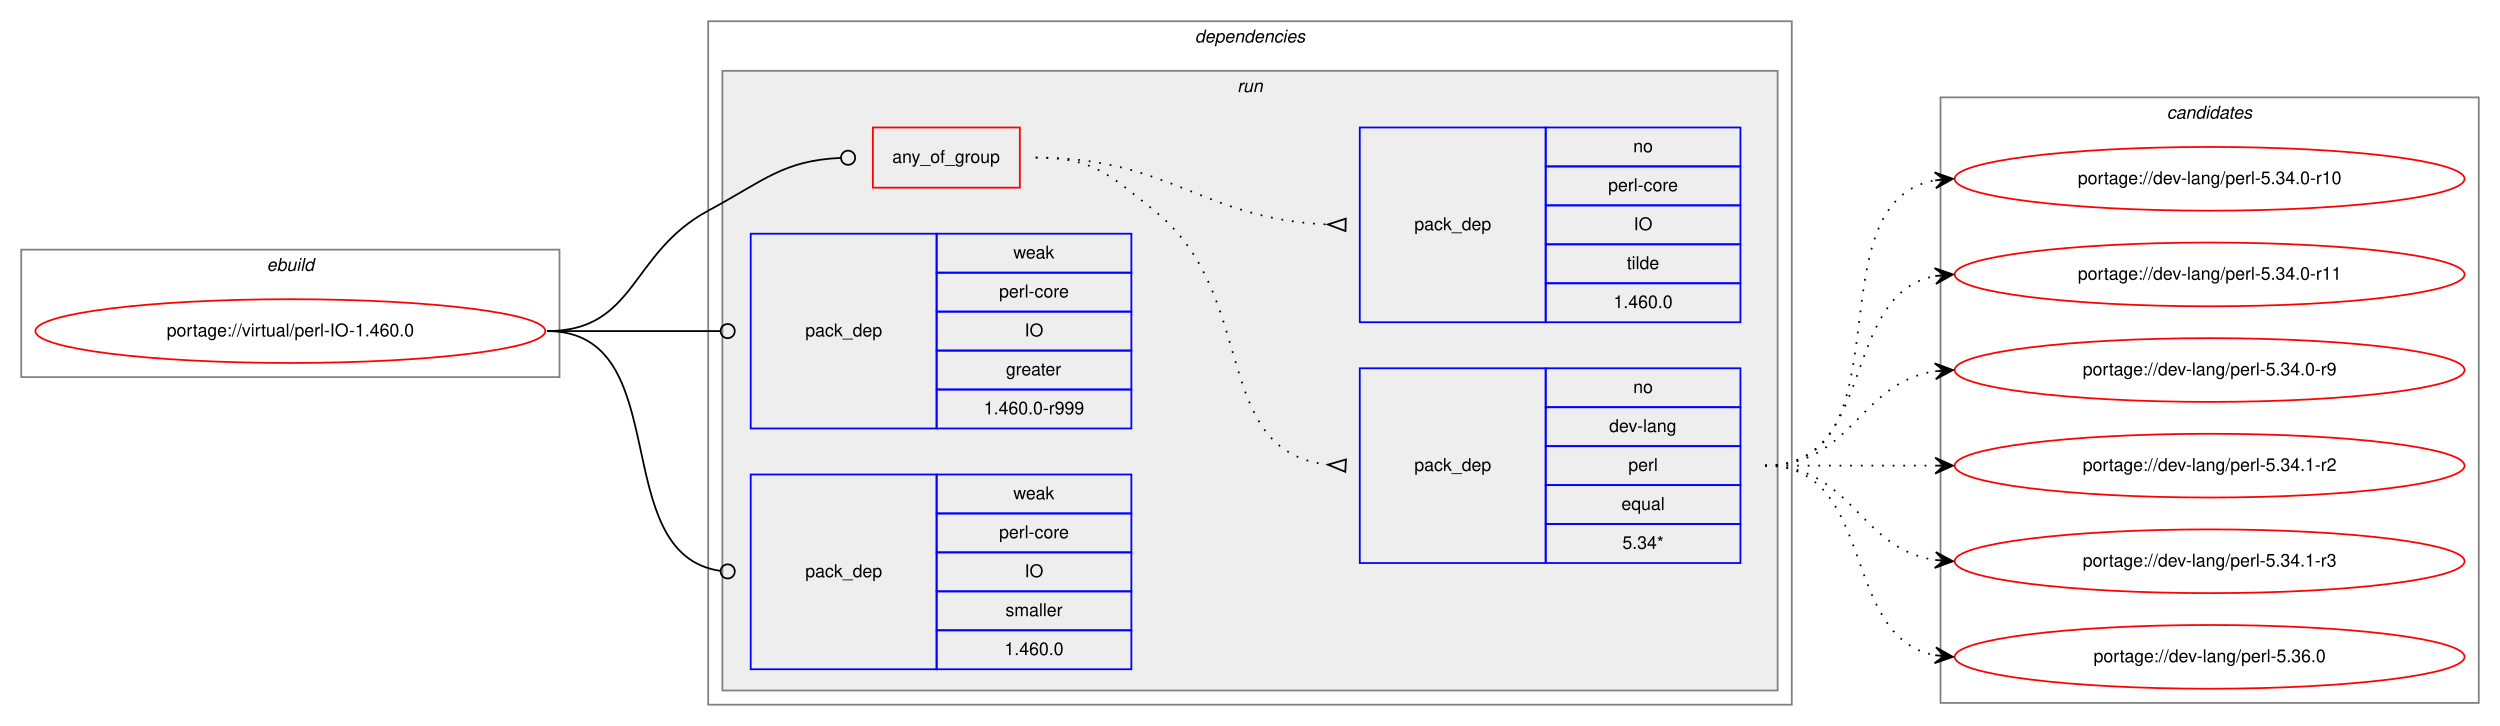
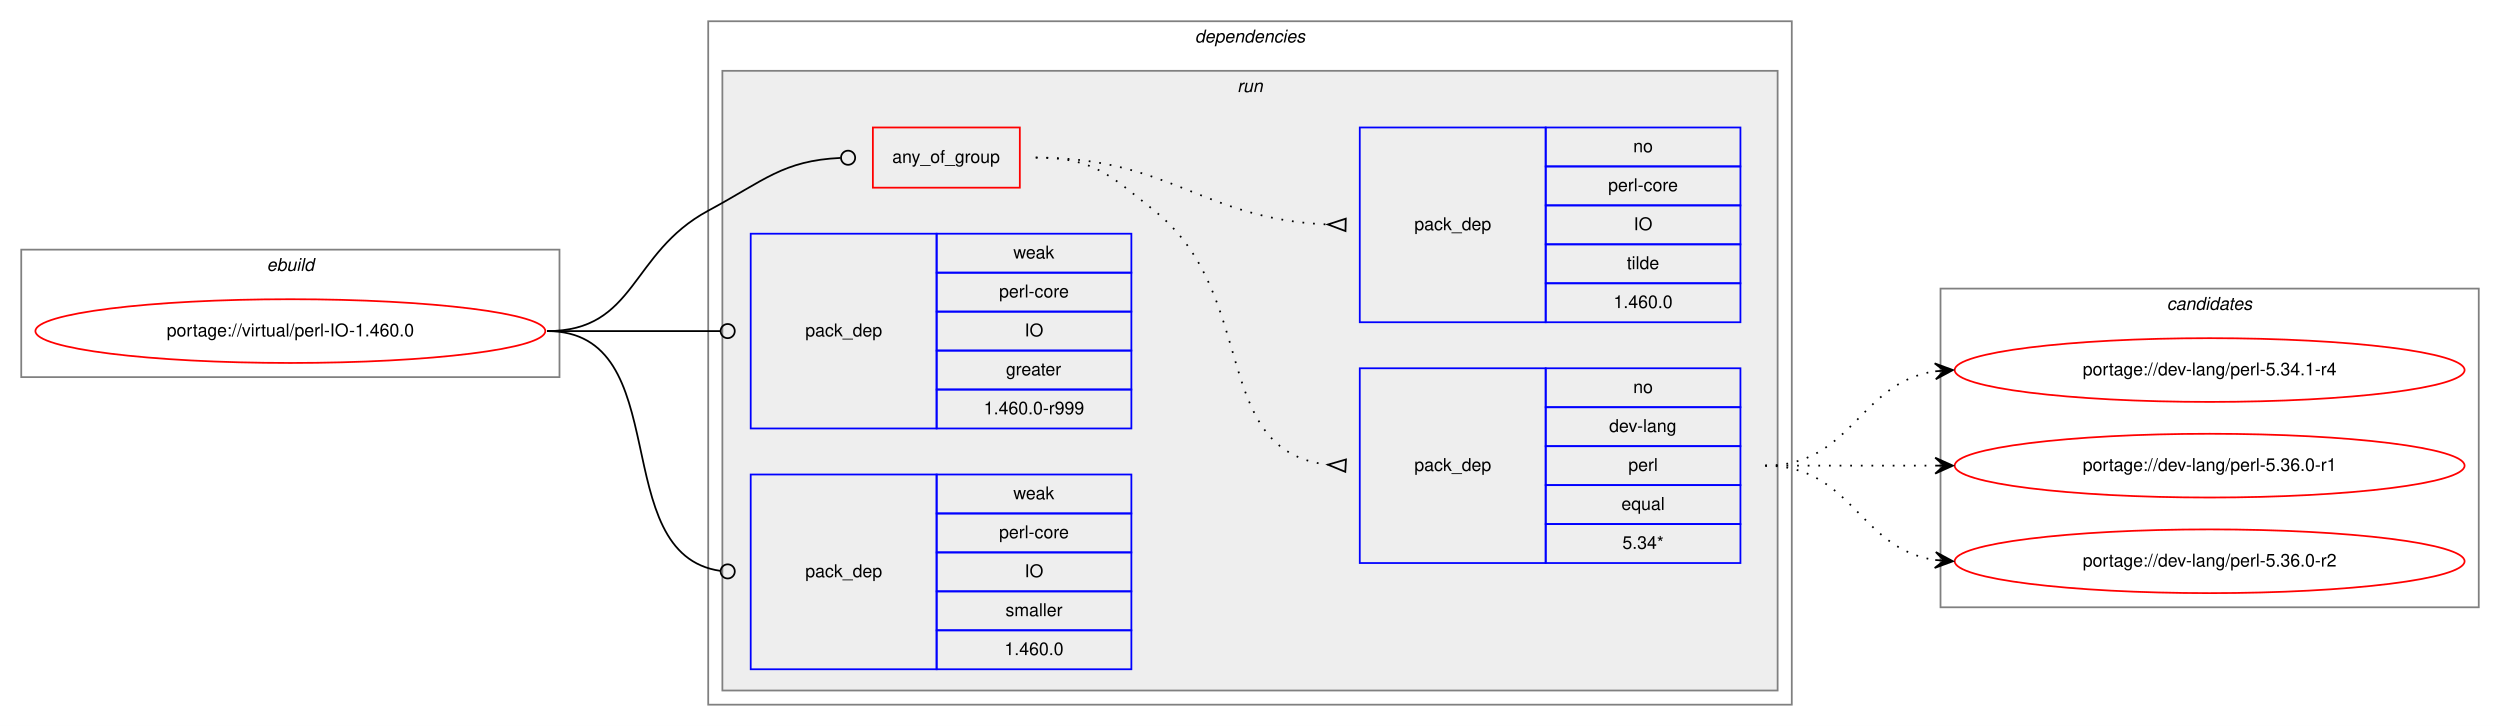
<svg xmlns="http://www.w3.org/2000/svg" xmlns:xlink="http://www.w3.org/1999/xlink" width="1412pt" height="410pt" viewBox="0.00 0.00 1412.00 410.00">
  <g id="graph0" class="graph" transform="scale(1 1) rotate(0) translate(4 406)">
    <polygon fill="white" stroke="transparent" points="-4,4 -4,-406 1408,-406 1408,4 -4,4" />
    <g id="clust1" class="cluster">
      <polygon fill="none" stroke="gray" points="8,-193 8,-265 312,-265 312,-193 8,-193" />
      <text text-anchor="start" x="146.66" y="-253" font-family="Helvetica,sans-Serif" font-style="italic" font-size="10.00">ebuild</text>
    </g>
    <g id="clust2" class="cluster">
      <polygon fill="none" stroke="gray" points="396,-8 396,-394 1008,-394 1008,-8 396,-8" />
      <text text-anchor="start" x="670.88" y="-382" font-family="Helvetica,sans-Serif" font-style="italic" font-size="10.00">dependencies</text>
    </g>
    <g id="clust5" class="cluster">
      <polygon fill="#eeeeee" stroke="gray" points="404,-16 404,-366 1000,-366 1000,-16 404,-16" />
      <text text-anchor="start" x="694.78" y="-354" font-family="Helvetica,sans-Serif" font-style="italic" font-size="10.00">run</text>
    </g>
    <g id="clust11" class="cluster">
-       <polygon fill="none" stroke="gray" points="1092,-9 1092,-351 1396,-351 1396,-9 1092,-9" />
-       <text text-anchor="start" x="1219.82" y="-339" font-family="Helvetica,sans-Serif" font-style="italic" font-size="10.00">candidates</text>
+       <polygon fill="none" stroke="gray" points="1092,-63 1092,-243 1396,-243 1396,-63 1092,-63" />
+       <text text-anchor="start" x="1219.82" y="-231" font-family="Helvetica,sans-Serif" font-style="italic" font-size="10.00">candidates</text>
    </g>
    <g id="node1" class="node">
      <g id="a_node1">
        <a xlink:href="../virtual/perl-IO-1.460.0.svg" xlink:title="portage://virtual/perl-IO-1.460.0">
          <ellipse fill="none" stroke="red" cx="160" cy="-219" rx="144" ry="18" />
          <text text-anchor="middle" x="160" y="-216" font-family="Helvetica,sans-Serif" font-size="10.00">portage://virtual/perl-IO-1.460.0</text>
        </a>
      </g>
    </g>
    <g id="node2" class="node">
      <polygon fill="none" stroke="red" points="489,-300 489,-334 572,-334 572,-300 489,-300" />
      <text text-anchor="start" x="499.93" y="-314" font-family="Helvetica,sans-Serif" font-size="10.00">any_of_group</text>
    </g>
    <g id="edge3" class="edge">
      <path fill="none" stroke="black" d="M305,-219C355.49,-219 351.55,-263.05 396,-287 427.97,-304.23 438.26,-315.27 470.74,-316.81" />
      <ellipse fill="none" stroke="black" cx="475" cy="-316.91" rx="4" ry="4" />
    </g>
    <g id="node5" class="node">
      <polygon fill="none" stroke="blue" points="420,-164 420,-274 525,-274 525,-164 420,-164" />
      <text text-anchor="start" x="450.82" y="-216" font-family="Helvetica,sans-Serif" font-size="10.00">pack_dep</text>
      <polygon fill="none" stroke="blue" points="525,-252 525,-274 635,-274 635,-252 525,-252" />
      <text text-anchor="start" x="568.33" y="-260" font-family="Helvetica,sans-Serif" font-size="10.00">weak</text>
      <polygon fill="none" stroke="blue" points="525,-230 525,-252 635,-252 635,-230 525,-230" />
      <text text-anchor="start" x="560.28" y="-238" font-family="Helvetica,sans-Serif" font-size="10.00">perl-core</text>
      <polygon fill="none" stroke="blue" points="525,-208 525,-230 635,-230 635,-208 525,-208" />
      <text text-anchor="start" x="574.72" y="-216" font-family="Helvetica,sans-Serif" font-size="10.00">IO</text>
      <polygon fill="none" stroke="blue" points="525,-186 525,-208 635,-208 635,-186 525,-186" />
      <text text-anchor="start" x="564.16" y="-194" font-family="Helvetica,sans-Serif" font-size="10.00">greater</text>
      <polygon fill="none" stroke="blue" points="525,-164 525,-186 635,-186 635,-164 525,-164" />
      <text text-anchor="start" x="551.66" y="-172" font-family="Helvetica,sans-Serif" font-size="10.00">1.460.0-r999</text>
    </g>
    <g id="edge4" class="edge">
      <path fill="none" stroke="black" d="M305,-219C349.26,-219 362.33,-219 402.82,-219" />
      <ellipse fill="none" stroke="black" cx="407" cy="-219" rx="4" ry="4" />
    </g>
    <g id="node6" class="node">
      <polygon fill="none" stroke="blue" points="420,-28 420,-138 525,-138 525,-28 420,-28" />
      <text text-anchor="start" x="450.82" y="-80" font-family="Helvetica,sans-Serif" font-size="10.00">pack_dep</text>
      <polygon fill="none" stroke="blue" points="525,-116 525,-138 635,-138 635,-116 525,-116" />
      <text text-anchor="start" x="568.33" y="-124" font-family="Helvetica,sans-Serif" font-size="10.00">weak</text>
      <polygon fill="none" stroke="blue" points="525,-94 525,-116 635,-116 635,-94 525,-94" />
      <text text-anchor="start" x="560.28" y="-102" font-family="Helvetica,sans-Serif" font-size="10.00">perl-core</text>
      <polygon fill="none" stroke="blue" points="525,-72 525,-94 635,-94 635,-72 525,-72" />
      <text text-anchor="start" x="574.72" y="-80" font-family="Helvetica,sans-Serif" font-size="10.00">IO</text>
      <polygon fill="none" stroke="blue" points="525,-50 525,-72 635,-72 635,-50 525,-50" />
      <text text-anchor="start" x="563.89" y="-58" font-family="Helvetica,sans-Serif" font-size="10.00">smaller</text>
      <polygon fill="none" stroke="blue" points="525,-28 525,-50 635,-50 635,-28 525,-28" />
      <text text-anchor="start" x="563.32" y="-36" font-family="Helvetica,sans-Serif" font-size="10.00">1.460.0</text>
    </g>
    <g id="edge5" class="edge">
      <path fill="none" stroke="black" d="M305,-219C378.79,-219 337.7,-92.91 402.97,-83.55" />
      <ellipse fill="none" stroke="black" cx="407.01" cy="-83.27" rx="4" ry="4" />
    </g>
    <g id="node3" class="node">
      <polygon fill="none" stroke="blue" points="764,-88 764,-198 869,-198 869,-88 764,-88" />
      <text text-anchor="start" x="794.82" y="-140" font-family="Helvetica,sans-Serif" font-size="10.00">pack_dep</text>
      <polygon fill="none" stroke="blue" points="869,-176 869,-198 979,-198 979,-176 869,-176" />
      <text text-anchor="start" x="918.44" y="-184" font-family="Helvetica,sans-Serif" font-size="10.00">no</text>
      <polygon fill="none" stroke="blue" points="869,-154 869,-176 979,-176 979,-154 869,-154" />
      <text text-anchor="start" x="904.83" y="-162" font-family="Helvetica,sans-Serif" font-size="10.00">dev-lang</text>
      <polygon fill="none" stroke="blue" points="869,-132 869,-154 979,-154 979,-132 869,-132" />
      <text text-anchor="start" x="915.67" y="-140" font-family="Helvetica,sans-Serif" font-size="10.00">perl</text>
      <polygon fill="none" stroke="blue" points="869,-110 869,-132 979,-132 979,-110 869,-110" />
      <text text-anchor="start" x="911.77" y="-118" font-family="Helvetica,sans-Serif" font-size="10.00">equal</text>
      <polygon fill="none" stroke="blue" points="869,-88 869,-110 979,-110 979,-88 869,-88" />
      <text text-anchor="start" x="912.33" y="-96" font-family="Helvetica,sans-Serif" font-size="10.00">5.34*</text>
    </g>
    <g id="edge1" class="edge">
      <path fill="none" stroke="black" stroke-dasharray="1,5" d="M581,-317C613.63,-317 622.51,-307.37 648,-287 707.69,-239.31 678.9,-151.36 745.89,-143.56" />
      <polygon fill="none" stroke="black" points="756.19,-146.49 746.02,-143.55 755.81,-139.51 756.19,-146.49" />
    </g>
    <g id="node4" class="node">
      <polygon fill="none" stroke="blue" points="764,-224 764,-334 869,-334 869,-224 764,-224" />
      <text text-anchor="start" x="794.82" y="-276" font-family="Helvetica,sans-Serif" font-size="10.00">pack_dep</text>
      <polygon fill="none" stroke="blue" points="869,-312 869,-334 979,-334 979,-312 869,-312" />
      <text text-anchor="start" x="918.44" y="-320" font-family="Helvetica,sans-Serif" font-size="10.00">no</text>
      <polygon fill="none" stroke="blue" points="869,-290 869,-312 979,-312 979,-290 869,-290" />
      <text text-anchor="start" x="904.28" y="-298" font-family="Helvetica,sans-Serif" font-size="10.00">perl-core</text>
      <polygon fill="none" stroke="blue" points="869,-268 869,-290 979,-290 979,-268 869,-268" />
      <text text-anchor="start" x="918.72" y="-276" font-family="Helvetica,sans-Serif" font-size="10.00">IO</text>
      <polygon fill="none" stroke="blue" points="869,-246 869,-268 979,-268 979,-246 869,-246" />
      <text text-anchor="start" x="914.83" y="-254" font-family="Helvetica,sans-Serif" font-size="10.00">tilde</text>
      <polygon fill="none" stroke="blue" points="869,-224 869,-246 979,-246 979,-224 869,-224" />
      <text text-anchor="start" x="907.32" y="-232" font-family="Helvetica,sans-Serif" font-size="10.00">1.460.0</text>
    </g>
    <g id="edge2" class="edge">
      <path fill="none" stroke="black" stroke-dasharray="1,5" d="M581,-317C657.01,-317 674.86,-282.34 745.65,-279.22" />
      <polygon fill="none" stroke="black" points="756.08,-282.5 746,-279.22 755.92,-275.5 756.08,-282.5" />
    </g>
    <g id="node7" class="node">
      <g id="a_node7">
-         <a xlink:href="../dev-lang/perl-5.34.0-r10.svg" xlink:title="portage://dev-lang/perl-5.34.0-r10">
-           <ellipse fill="none" stroke="red" cx="1244" cy="-305" rx="144" ry="18" />
-           <text text-anchor="middle" x="1244" y="-302" font-family="Helvetica,sans-Serif" font-size="10.00">portage://dev-lang/perl-5.34.0-r10</text>
+         <a xlink:href="../dev-lang/perl-5.34.1-r4.svg" xlink:title="portage://dev-lang/perl-5.34.1-r4">
+           <ellipse fill="none" stroke="red" cx="1244" cy="-197" rx="144" ry="18" />
+           <text text-anchor="middle" x="1244" y="-194" font-family="Helvetica,sans-Serif" font-size="10.00">portage://dev-lang/perl-5.34.1-r4</text>
        </a>
      </g>
    </g>
    <g id="edge6" class="edge">
-       <path fill="none" stroke="black" stroke-dasharray="1,5" d="M993,-143C1075.35,-143 1018.36,-291.38 1088.73,-304.13" />
-       <polygon fill="black" stroke="black" points="1099,-305 1088.66,-308.64 1094.02,-304.58 1089.04,-304.15 1089.04,-304.15 1089.04,-304.15 1094.02,-304.58 1089.42,-299.67 1099,-305 1099,-305" />
+       <path fill="none" stroke="black" stroke-dasharray="1,5" d="M993,-143C1042.26,-143 1045.85,-189.87 1088.86,-196.28" />
+       <polygon fill="black" stroke="black" points="1099,-197 1088.71,-200.78 1094.01,-196.64 1089.03,-196.29 1089.03,-196.29 1089.03,-196.29 1094.01,-196.64 1089.35,-191.8 1099,-197 1099,-197" />
    </g>
    <g id="node8" class="node">
      <g id="a_node8">
-         <a xlink:href="../dev-lang/perl-5.34.0-r11.svg" xlink:title="portage://dev-lang/perl-5.34.0-r11">
-           <ellipse fill="none" stroke="red" cx="1244" cy="-251" rx="144" ry="18" />
-           <text text-anchor="middle" x="1244" y="-248" font-family="Helvetica,sans-Serif" font-size="10.00">portage://dev-lang/perl-5.34.0-r11</text>
+         <a xlink:href="../dev-lang/perl-5.36.0-r1.svg" xlink:title="portage://dev-lang/perl-5.36.0-r1">
+           <ellipse fill="none" stroke="red" cx="1244" cy="-143" rx="144" ry="18" />
+           <text text-anchor="middle" x="1244" y="-140" font-family="Helvetica,sans-Serif" font-size="10.00">portage://dev-lang/perl-5.36.0-r1</text>
        </a>
      </g>
    </g>
    <g id="edge7" class="edge">
-       <path fill="none" stroke="black" stroke-dasharray="1,5" d="M993,-143C1056.58,-143 1034.58,-239.51 1088.79,-250.07" />
-       <polygon fill="black" stroke="black" points="1099,-251 1088.63,-254.57 1094.02,-250.54 1089.04,-250.09 1089.04,-250.09 1089.04,-250.09 1094.02,-250.54 1089.45,-245.61 1099,-251 1099,-251" />
+       <path fill="none" stroke="black" stroke-dasharray="1,5" d="M993,-143C1036.43,-143 1049.83,-143 1088.57,-143" />
+       <polygon fill="black" stroke="black" points="1099,-143 1089,-147.5 1094,-143 1089,-143 1089,-143 1089,-143 1094,-143 1089,-138.5 1099,-143 1099,-143" />
    </g>
    <g id="node9" class="node">
      <g id="a_node9">
-         <a xlink:href="../dev-lang/perl-5.34.0-r9.svg" xlink:title="portage://dev-lang/perl-5.34.0-r9">
-           <ellipse fill="none" stroke="red" cx="1244" cy="-197" rx="144" ry="18" />
-           <text text-anchor="middle" x="1244" y="-194" font-family="Helvetica,sans-Serif" font-size="10.00">portage://dev-lang/perl-5.34.0-r9</text>
+         <a xlink:href="../dev-lang/perl-5.36.0-r2.svg" xlink:title="portage://dev-lang/perl-5.36.0-r2">
+           <ellipse fill="none" stroke="red" cx="1244" cy="-89" rx="144" ry="18" />
+           <text text-anchor="middle" x="1244" y="-86" font-family="Helvetica,sans-Serif" font-size="10.00">portage://dev-lang/perl-5.36.0-r2</text>
        </a>
      </g>
    </g>
    <g id="edge8" class="edge">
-       <path fill="none" stroke="black" stroke-dasharray="1,5" d="M993,-143C1042.26,-143 1045.85,-189.87 1088.86,-196.28" />
-       <polygon fill="black" stroke="black" points="1099,-197 1088.71,-200.78 1094.01,-196.64 1089.03,-196.29 1089.03,-196.29 1089.03,-196.29 1094.01,-196.64 1089.35,-191.8 1099,-197 1099,-197" />
-     </g>
-     <g id="node10" class="node">
-       <g id="a_node10">
-         <a xlink:href="../dev-lang/perl-5.34.1-r2.svg" xlink:title="portage://dev-lang/perl-5.34.1-r2">
-           <ellipse fill="none" stroke="red" cx="1244" cy="-143" rx="144" ry="18" />
-           <text text-anchor="middle" x="1244" y="-140" font-family="Helvetica,sans-Serif" font-size="10.00">portage://dev-lang/perl-5.34.1-r2</text>
-         </a>
-       </g>
-     </g>
-     <g id="edge9" class="edge">
-       <path fill="none" stroke="black" stroke-dasharray="1,5" d="M993,-143C1036.43,-143 1049.83,-143 1088.57,-143" />
-       <polygon fill="black" stroke="black" points="1099,-143 1089,-147.5 1094,-143 1089,-143 1089,-143 1089,-143 1094,-143 1089,-138.5 1099,-143 1099,-143" />
-     </g>
-     <g id="node11" class="node">
-       <g id="a_node11">
-         <a xlink:href="../dev-lang/perl-5.34.1-r3.svg" xlink:title="portage://dev-lang/perl-5.34.1-r3">
-           <ellipse fill="none" stroke="red" cx="1244" cy="-89" rx="144" ry="18" />
-           <text text-anchor="middle" x="1244" y="-86" font-family="Helvetica,sans-Serif" font-size="10.00">portage://dev-lang/perl-5.34.1-r3</text>
-         </a>
-       </g>
-     </g>
-     <g id="edge10" class="edge">
      <path fill="none" stroke="black" stroke-dasharray="1,5" d="M993,-143C1042.26,-143 1045.85,-96.13 1088.86,-89.72" />
      <polygon fill="black" stroke="black" points="1099,-89 1089.35,-94.2 1094.01,-89.36 1089.03,-89.71 1089.03,-89.71 1089.03,-89.71 1094.01,-89.36 1088.71,-85.22 1099,-89 1099,-89" />
    </g>
-     <g id="node12" class="node">
-       <g id="a_node12">
-         <a xlink:href="../dev-lang/perl-5.36.0.svg" xlink:title="portage://dev-lang/perl-5.36.0">
-           <ellipse fill="none" stroke="red" cx="1244" cy="-35" rx="144" ry="18" />
-           <text text-anchor="middle" x="1244" y="-32" font-family="Helvetica,sans-Serif" font-size="10.00">portage://dev-lang/perl-5.36.0</text>
-         </a>
-       </g>
-     </g>
-     <g id="edge11" class="edge">
-       <path fill="none" stroke="black" stroke-dasharray="1,5" d="M993,-143C1056.58,-143 1034.58,-46.49 1088.79,-35.93" />
-       <polygon fill="black" stroke="black" points="1099,-35 1089.45,-40.39 1094.02,-35.46 1089.04,-35.91 1089.04,-35.91 1089.04,-35.91 1094.02,-35.46 1088.63,-31.43 1099,-35 1099,-35" />
-     </g>
  </g>
</svg>
